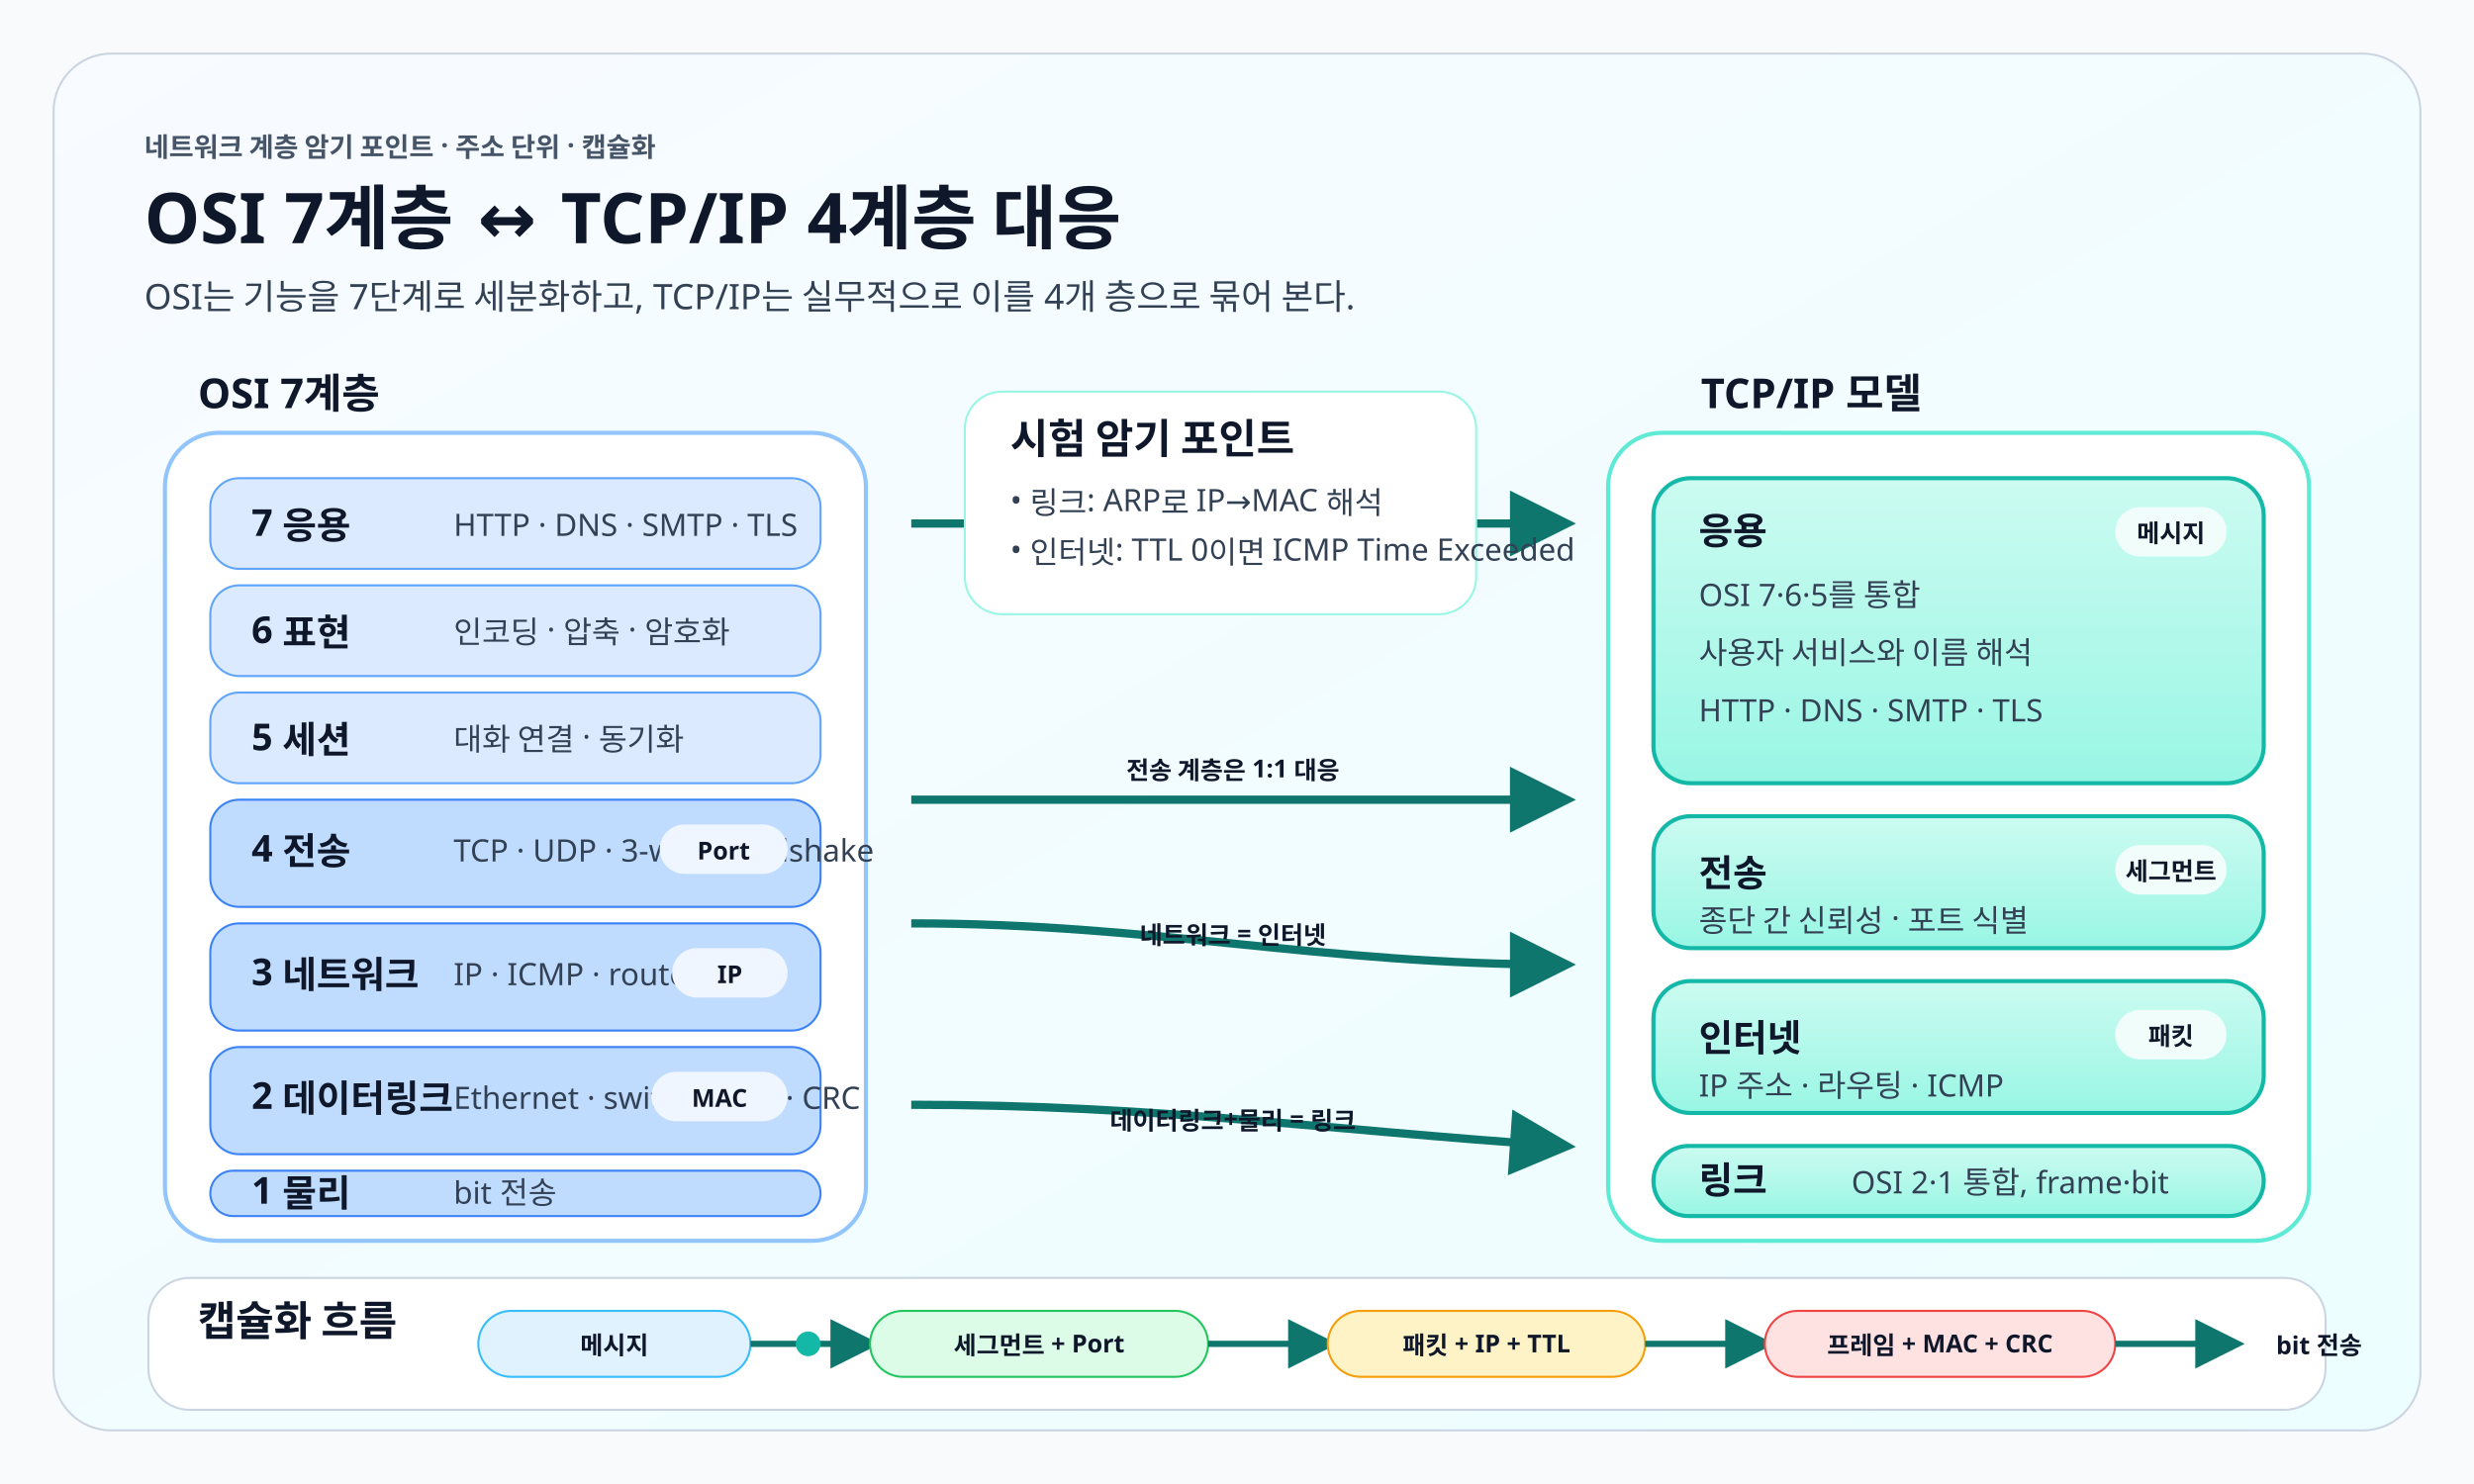
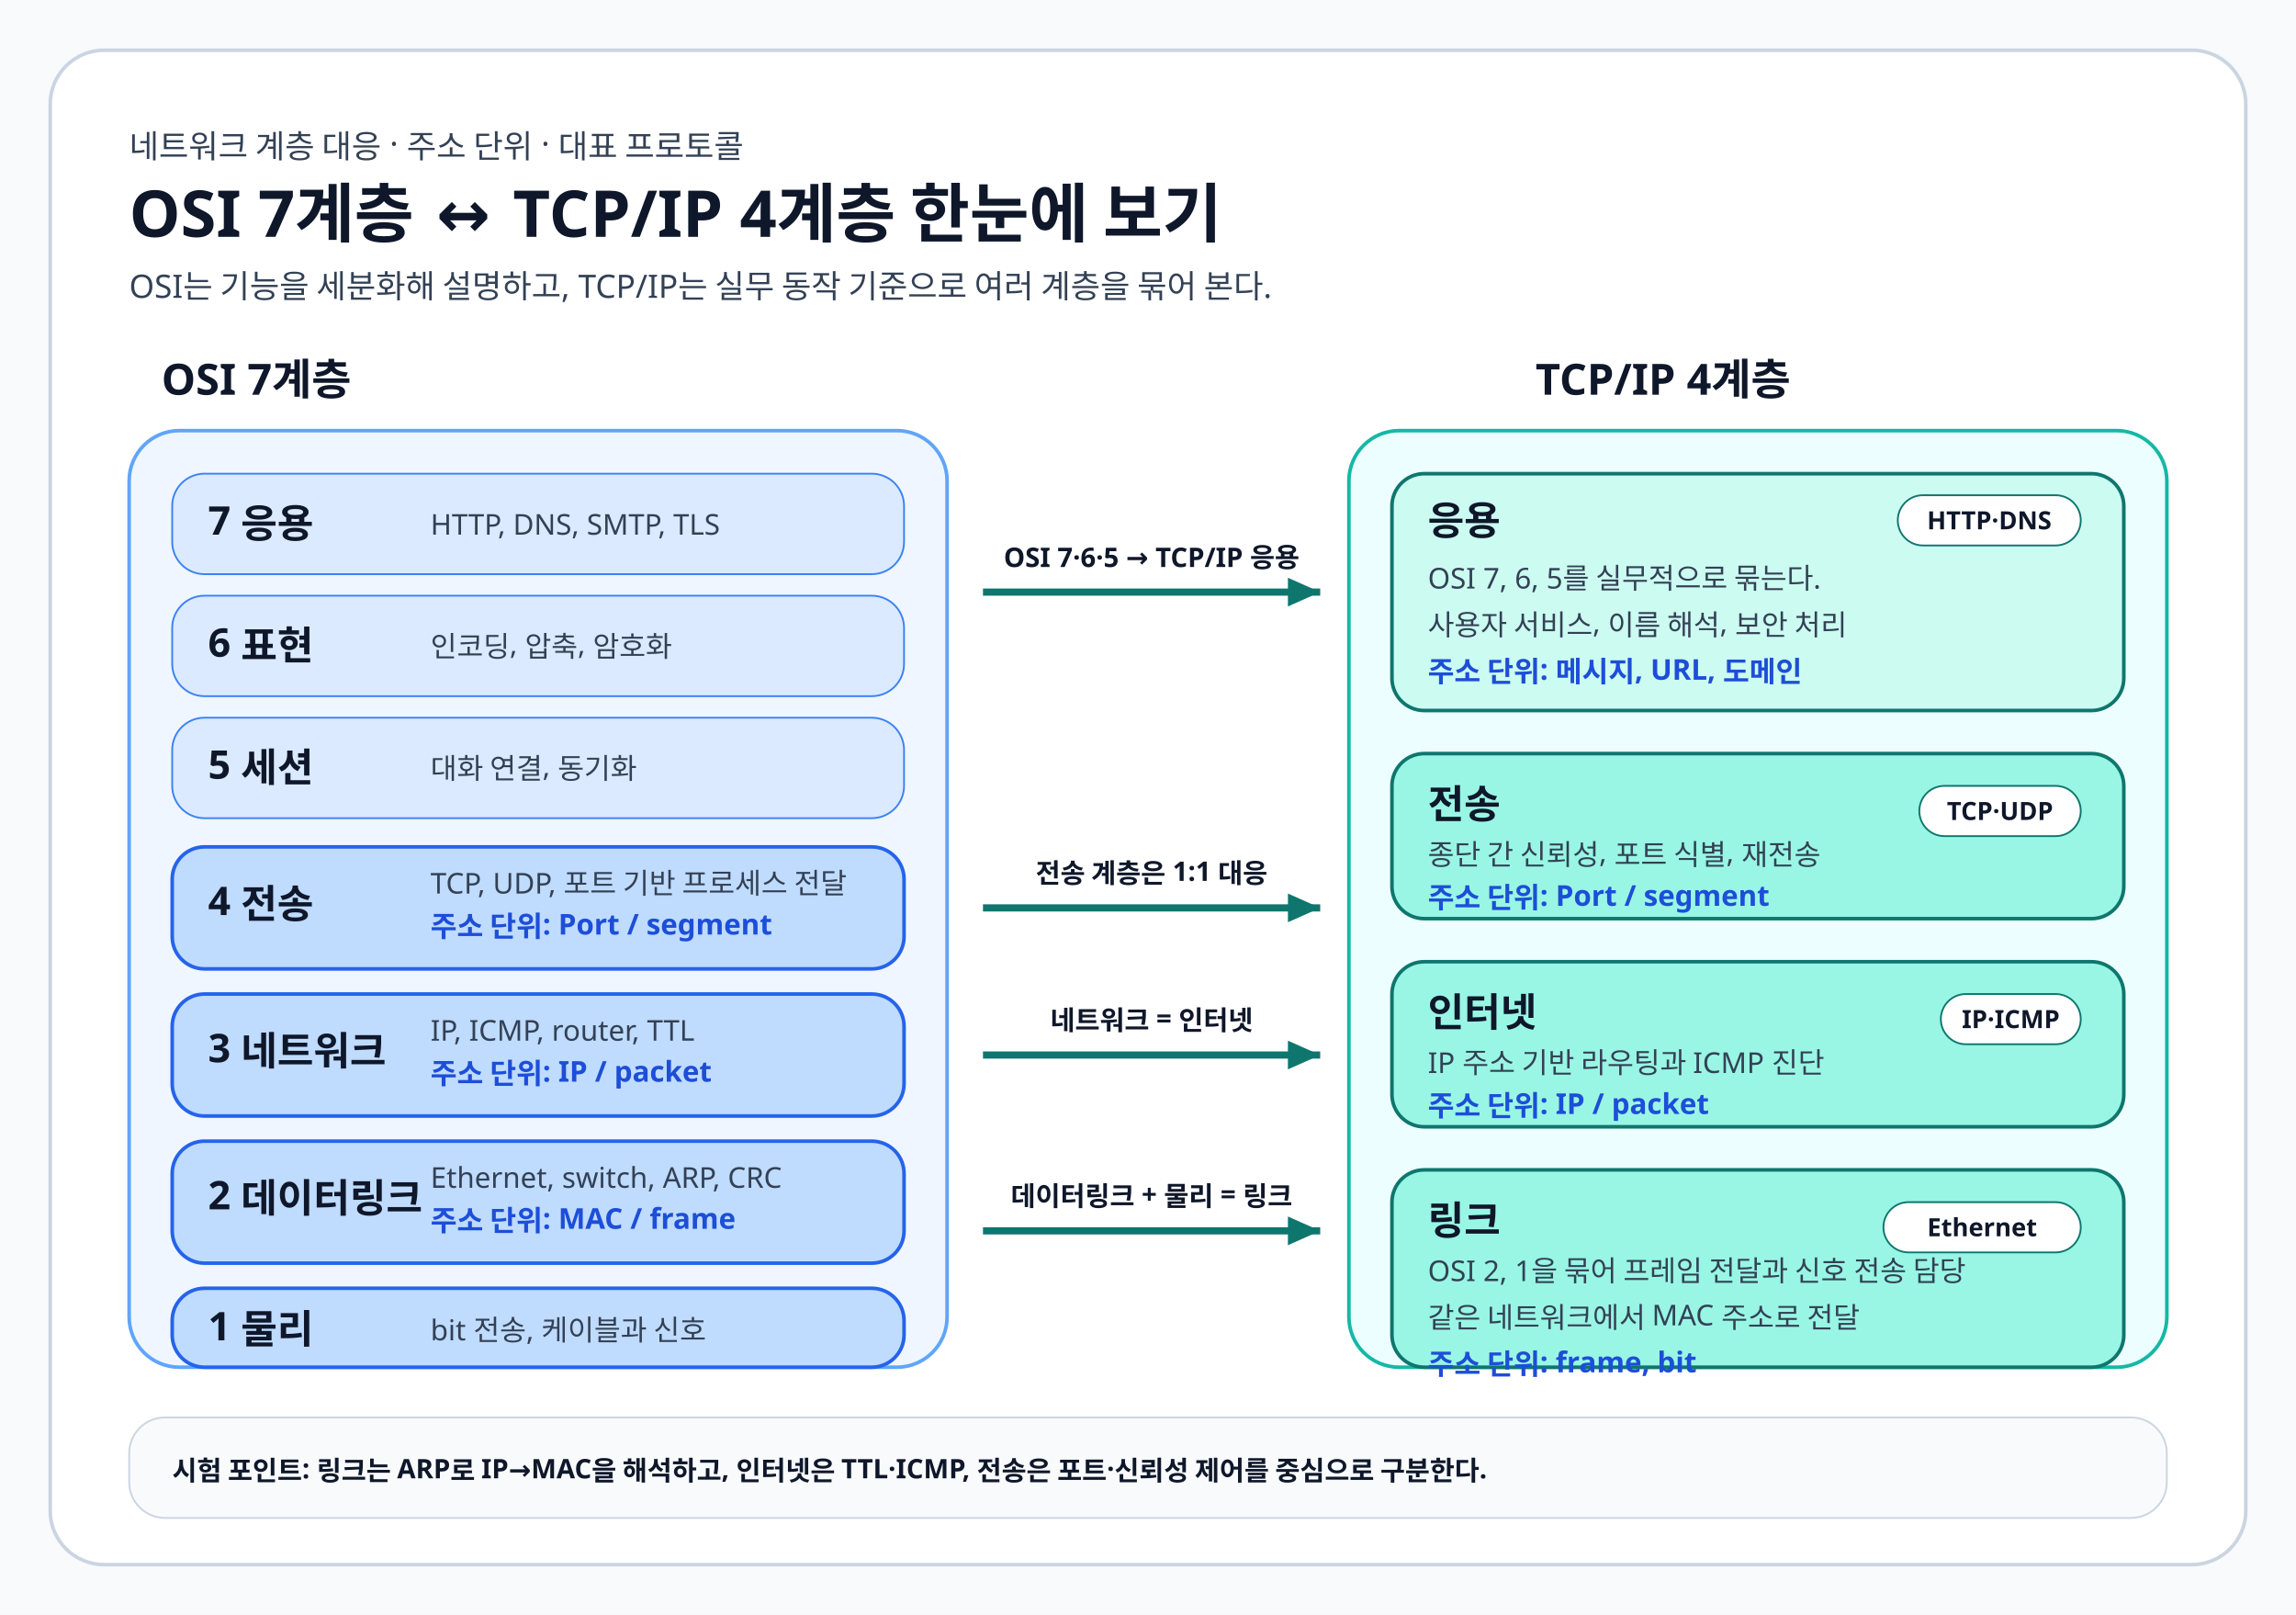
- <svg xmlns="http://www.w3.org/2000/svg" width="1200" height="720" viewBox="0 0 1200 720" role="img" aria-labelledby="title desc">
-   <defs>
-     <linearGradient id="bg" x1="0" y1="0" x2="1" y2="1">
-       <stop offset="0%" stop-color="#f8fbff" />
-       <stop offset="100%" stop-color="#ecfeff" />
-     </linearGradient>
-     <linearGradient id="osiGrad" x1="0" y1="0" x2="0" y2="1">
-       <stop offset="0%" stop-color="#dbeafe" />
-       <stop offset="100%" stop-color="#bfdbfe" />
-     </linearGradient>
-     <linearGradient id="tcpGrad" x1="0" y1="0" x2="0" y2="1">
-       <stop offset="0%" stop-color="#ccfbf1" />
-       <stop offset="100%" stop-color="#99f6e4" />
-     </linearGradient>
-     <marker id="arrow" viewBox="0 0 10 10" refX="8" refY="5" markerWidth="8" markerHeight="8" orient="auto-start-reverse">
-       <path d="M 0 0 L 10 5 L 0 10 z" fill="#0f766e" />
-     </marker>
-     <style>
-       .title { font: 700 34px 'Pretendard','Noto Sans KR',sans-serif; fill: #0f172a; }
-       .subtitle { font: 500 17px 'Pretendard','Noto Sans KR',sans-serif; fill: #334155; }
-       .section { font: 700 20px 'Pretendard','Noto Sans KR',sans-serif; fill: #0f172a; }
-       .layer { font: 700 18px 'Pretendard','Noto Sans KR',sans-serif; fill: #0f172a; }
-       .body { font: 500 15px 'Pretendard','Noto Sans KR',sans-serif; fill: #334155; }
-       .small { font: 600 13px 'Pretendard','Noto Sans KR',sans-serif; fill: #475569; }
-       .mini { font: 700 12px 'Pretendard','Noto Sans KR',sans-serif; fill: #0f172a; }
-       .chip { font: 700 12px 'Pretendard','Noto Sans KR',sans-serif; fill: #0f172a; }
-     </style>
-   </defs>
-   <rect width="1200" height="720" fill="#f8fafc" />
-   <rect x="26" y="26" width="1148" height="668" rx="28" fill="url(#bg)" stroke="#cbd5e1" />
-   <text class="small" x="70" y="76">네트워크 계층 암기 포인트 · 주소 단위 · 캡슐화</text>
-   <text class="title" x="70" y="118">OSI 7계층 ↔ TCP/IP 4계층 대응</text>
-   <text class="subtitle" x="70" y="150">OSI는 기능을 7단계로 세분화하고, TCP/IP는 실무적으로 이를 4개 층으로 묶어 본다.</text>
-   <text class="section" x="96" y="198">OSI 7계층</text>
-   <text class="section" x="825" y="198">TCP/IP 모델</text>
-   <g transform="translate(80 210)">
-     <rect x="0" y="0" width="340" height="392" rx="26" fill="#ffffff" stroke="#93c5fd" stroke-width="2" />
+ <svg xmlns="http://www.w3.org/2000/svg" width="1280" height="900" viewBox="0 0 1280 900" role="img" aria-labelledby="title desc">
+   <style>
+     .title { font: 700 36px 'Pretendard','Noto Sans KR',sans-serif; fill: #0f172a; }
+     .subtitle { font: 500 18px 'Pretendard','Noto Sans KR',sans-serif; fill: #334155; }
+     .section { font: 700 24px 'Pretendard','Noto Sans KR',sans-serif; fill: #0f172a; }
+     .layer { font: 700 22px 'Pretendard','Noto Sans KR',sans-serif; fill: #0f172a; }
+     .label { font: 700 16px 'Pretendard','Noto Sans KR',sans-serif; fill: #1d4ed8; }
+     .body { font: 500 16px 'Pretendard','Noto Sans KR',sans-serif; fill: #334155; }
+     .note { font: 600 15px 'Pretendard','Noto Sans KR',sans-serif; fill: #0f172a; }
+     .chip { font: 700 14px 'Pretendard','Noto Sans KR',sans-serif; fill: #0f172a; }
+   </style>
+   <rect width="1280" height="900" fill="#f8fafc" />
+   <rect x="28" y="28" width="1224" height="844" rx="30" fill="#ffffff" stroke="#cbd5e1" stroke-width="2" />
+   <text class="subtitle" x="72" y="88">네트워크 계층 대응 · 주소 단위 · 대표 프로토콜</text>
+   <text class="title" x="72" y="132">OSI 7계층 ↔ TCP/IP 4계층 한눈에 보기</text>
+   <text class="subtitle" x="72" y="166">OSI는 기능을 세분화해 설명하고, TCP/IP는 실무 동작 기준으로 여러 계층을 묶어 본다.</text>
+   <text class="section" x="90" y="220">OSI 7계층</text>
+   <text class="section" x="856" y="220">TCP/IP 4계층</text>
+   <g transform="translate(72 240)">
+     <rect x="0" y="0" width="456" height="522" rx="28" fill="#eff6ff" stroke="#60a5fa" stroke-width="2" />
    <g>
-       <rect x="22" y="22" width="296" height="44" rx="14" fill="#dbeafe" stroke="#60a5fa" />
-       <text class="layer" x="42" y="50">7 응용</text>
-       <text class="body" x="140" y="50">HTTP · DNS · SMTP · TLS</text>
-       <rect x="22" y="74" width="296" height="44" rx="14" fill="#dbeafe" stroke="#60a5fa" />
-       <text class="layer" x="42" y="102">6 표현</text>
-       <text class="body" x="140" y="102">인코딩 · 압축 · 암호화</text>
-       <rect x="22" y="126" width="296" height="44" rx="14" fill="#dbeafe" stroke="#60a5fa" />
-       <text class="layer" x="42" y="154">5 세션</text>
-       <text class="body" x="140" y="154">대화 연결 · 동기화</text>
-       <rect x="22" y="178" width="296" height="52" rx="14" fill="#bfdbfe" stroke="#3b82f6" />
-       <text class="layer" x="42" y="208">4 전송</text>
-       <text class="body" x="140" y="208">TCP · UDP · 3-way handshake</text>
-       <rect x="240" y="190" width="62" height="24" rx="12" fill="#eff6ff" />
-       <text class="chip" x="271" y="207" text-anchor="middle">Port</text>
-       <rect x="22" y="238" width="296" height="52" rx="14" fill="#bfdbfe" stroke="#3b82f6" />
-       <text class="layer" x="42" y="268">3 네트워크</text>
-       <text class="body" x="140" y="268">IP · ICMP · router · TTL</text>
-       <rect x="246" y="250" width="56" height="24" rx="12" fill="#eff6ff" />
-       <text class="chip" x="274" y="267" text-anchor="middle">IP</text>
-       <rect x="22" y="298" width="296" height="52" rx="14" fill="#bfdbfe" stroke="#3b82f6" />
-       <text class="layer" x="42" y="328">2 데이터링크</text>
-       <text class="body" x="140" y="328">Ethernet · switch · ARP · CRC</text>
-       <rect x="236" y="310" width="66" height="24" rx="12" fill="#eff6ff" />
-       <text class="chip" x="269" y="327" text-anchor="middle">MAC</text>
-       <rect x="22" y="358" width="296" height="22" rx="11" fill="#bfdbfe" stroke="#3b82f6" />
-       <text class="layer" x="42" y="374">1 물리</text>
-       <text class="body" x="140" y="374">bit 전송</text>
+       <rect x="24" y="24" width="408" height="56" rx="18" fill="#dbeafe" stroke="#3b82f6" />
+       <text class="layer" x="44" y="58">7 응용</text>
+       <text class="body" x="168" y="58">HTTP, DNS, SMTP, TLS</text>
+     </g>
+     <g>
+       <rect x="24" y="92" width="408" height="56" rx="18" fill="#dbeafe" stroke="#3b82f6" />
+       <text class="layer" x="44" y="126">6 표현</text>
+       <text class="body" x="168" y="126">인코딩, 압축, 암호화</text>
+     </g>
+     <g>
+       <rect x="24" y="160" width="408" height="56" rx="18" fill="#dbeafe" stroke="#3b82f6" />
+       <text class="layer" x="44" y="194">5 세션</text>
+       <text class="body" x="168" y="194">대화 연결, 동기화</text>
+     </g>
+     <g>
+       <rect x="24" y="232" width="408" height="68" rx="18" fill="#bfdbfe" stroke="#2563eb" stroke-width="2" />
+       <text class="layer" x="44" y="270">4 전송</text>
+       <text class="body" x="168" y="258">TCP, UDP, 포트 기반 프로세스 전달</text>
+       <text class="label" x="168" y="282">주소 단위: Port / segment</text>
+     </g>
+     <g>
+       <rect x="24" y="314" width="408" height="68" rx="18" fill="#bfdbfe" stroke="#2563eb" stroke-width="2" />
+       <text class="layer" x="44" y="352">3 네트워크</text>
+       <text class="body" x="168" y="340">IP, ICMP, router, TTL</text>
+       <text class="label" x="168" y="364">주소 단위: IP / packet</text>
+     </g>
+     <g>
+       <rect x="24" y="396" width="408" height="68" rx="18" fill="#bfdbfe" stroke="#2563eb" stroke-width="2" />
+       <text class="layer" x="44" y="434">2 데이터링크</text>
+       <text class="body" x="168" y="422">Ethernet, switch, ARP, CRC</text>
+       <text class="label" x="168" y="446">주소 단위: MAC / frame</text>
+     </g>
+     <g>
+       <rect x="24" y="478" width="408" height="44" rx="18" fill="#bfdbfe" stroke="#2563eb" stroke-width="2" />
+       <text class="layer" x="44" y="507">1 물리</text>
+       <text class="body" x="168" y="507">bit 전송, 케이블과 신호</text>
    </g>
  </g>
-   <g transform="translate(780 210)">
-     <rect x="0" y="0" width="340" height="392" rx="26" fill="#ffffff" stroke="#5eead4" stroke-width="2" />
-     <rect x="22" y="22" width="296" height="148" rx="18" fill="url(#tcpGrad)" stroke="#14b8a6" stroke-width="2" />
-     <text class="layer" x="44" y="54">응용</text>
-     <text class="body" x="44" y="84">OSI 7·6·5를 통합</text>
-     <text class="body" x="44" y="112">사용자 서비스와 이름 해석</text>
-     <text class="body" x="44" y="140">HTTP · DNS · SMTP · TLS</text>
-     <rect x="246" y="36" width="54" height="24" rx="12" fill="#f0fdfa" />
-     <text class="chip" x="273" y="53" text-anchor="middle">메시지</text>
-     <rect x="22" y="186" width="296" height="64" rx="18" fill="url(#tcpGrad)" stroke="#14b8a6" stroke-width="2" />
-     <text class="layer" x="44" y="220">전송</text>
-     <text class="body" x="44" y="242">종단 간 신뢰성 · 포트 식별</text>
-     <rect x="246" y="200" width="54" height="24" rx="12" fill="#f0fdfa" />
-     <text class="chip" x="273" y="217" text-anchor="middle">세그먼트</text>
-     <rect x="22" y="266" width="296" height="64" rx="18" fill="url(#tcpGrad)" stroke="#14b8a6" stroke-width="2" />
-     <text class="layer" x="44" y="300">인터넷</text>
-     <text class="body" x="44" y="322">IP 주소 · 라우팅 · ICMP</text>
-     <rect x="246" y="280" width="54" height="24" rx="12" fill="#f0fdfa" />
-     <text class="chip" x="273" y="297" text-anchor="middle">패킷</text>
-     <rect x="22" y="346" width="296" height="34" rx="17" fill="url(#tcpGrad)" stroke="#14b8a6" stroke-width="2" />
-     <text class="layer" x="44" y="369">링크</text>
-     <text class="body" x="118" y="369">OSI 2·1 통합, frame·bit</text>
+   <g transform="translate(752 240)">
+     <rect x="0" y="0" width="456" height="522" rx="28" fill="#ecfeff" stroke="#14b8a6" stroke-width="2" />
+     <g>
+       <rect x="24" y="24" width="408" height="132" rx="18" fill="#ccfbf1" stroke="#0f766e" stroke-width="2" />
+       <text class="layer" x="44" y="58">응용</text>
+       <text class="body" x="44" y="88">OSI 7, 6, 5를 실무적으로 묶는다.</text>
+       <text class="body" x="44" y="114">사용자 서비스, 이름 해석, 보안 처리</text>
+       <text class="label" x="44" y="140">주소 단위: 메시지, URL, 도메인</text>
+       <rect x="306" y="36" width="102" height="28" rx="14" fill="#ffffff" stroke="#0f766e" />
+       <text class="chip" x="357" y="55" text-anchor="middle">HTTP·DNS</text>
+     </g>
+     <g>
+       <rect x="24" y="180" width="408" height="92" rx="18" fill="#99f6e4" stroke="#0f766e" stroke-width="2" />
+       <text class="layer" x="44" y="216">전송</text>
+       <text class="body" x="44" y="242">종단 간 신뢰성, 포트 식별, 재전송</text>
+       <text class="label" x="44" y="266">주소 단위: Port / segment</text>
+       <rect x="318" y="198" width="90" height="28" rx="14" fill="#ffffff" stroke="#0f766e" />
+       <text class="chip" x="363" y="217" text-anchor="middle">TCP·UDP</text>
+     </g>
+     <g>
+       <rect x="24" y="296" width="408" height="92" rx="18" fill="#99f6e4" stroke="#0f766e" stroke-width="2" />
+       <text class="layer" x="44" y="332">인터넷</text>
+       <text class="body" x="44" y="358">IP 주소 기반 라우팅과 ICMP 진단</text>
+       <text class="label" x="44" y="382">주소 단위: IP / packet</text>
+       <rect x="330" y="314" width="78" height="28" rx="14" fill="#ffffff" stroke="#0f766e" />
+       <text class="chip" x="369" y="333" text-anchor="middle">IP·ICMP</text>
+     </g>
+     <g>
+       <rect x="24" y="412" width="408" height="110" rx="18" fill="#99f6e4" stroke="#0f766e" stroke-width="2" />
+       <text class="layer" x="44" y="448">링크</text>
+       <text class="body" x="44" y="474">OSI 2, 1을 묶어 프레임 전달과 신호 전송 담당</text>
+       <text class="body" x="44" y="500">같은 네트워크에서 MAC 주소로 전달</text>
+       <text class="label" x="44" y="526">주소 단위: frame, bit</text>
+       <rect x="298" y="430" width="110" height="28" rx="14" fill="#ffffff" stroke="#0f766e" />
+       <text class="chip" x="353" y="449" text-anchor="middle">Ethernet</text>
+     </g>
  </g>
  <g>
-     <path d="M 442 254 C 560 254, 640 254, 758 254" fill="none" stroke="#0f766e" stroke-width="4" marker-end="url(#arrow)" />
-     <path d="M 442 388 C 560 388, 640 388, 758 388" fill="none" stroke="#0f766e" stroke-width="4" marker-end="url(#arrow)" />
-     <path d="M 442 448 C 560 448, 640 468, 758 468" fill="none" stroke="#0f766e" stroke-width="4" marker-end="url(#arrow)" />
-     <path d="M 442 536 C 560 536, 640 548, 758 556" fill="none" stroke="#0f766e" stroke-width="4" marker-end="url(#arrow)" />
-     <text class="mini" x="598" y="245" text-anchor="middle">세션·표현·응용이 하나로</text>
-     <text class="mini" x="598" y="378" text-anchor="middle">전송 계층은 1:1 대응</text>
-     <text class="mini" x="598" y="458" text-anchor="middle">네트워크 = 인터넷</text>
-     <text class="mini" x="598" y="548" text-anchor="middle">데이터링크+물리 = 링크</text>
+     <line x1="548" y1="330" x2="736" y2="330" stroke="#0f766e" stroke-width="4" />
+     <polygon points="736,330 718,322 718,338" fill="#0f766e" />
+     <text class="note" x="642" y="316" text-anchor="middle">OSI 7·6·5 → TCP/IP 응용</text>
+     <line x1="548" y1="506" x2="736" y2="506" stroke="#0f766e" stroke-width="4" />
+     <polygon points="736,506 718,498 718,514" fill="#0f766e" />
+     <text class="note" x="642" y="492" text-anchor="middle">전송 계층은 1:1 대응</text>
+     <line x1="548" y1="588" x2="736" y2="588" stroke="#0f766e" stroke-width="4" />
+     <polygon points="736,588 718,580 718,596" fill="#0f766e" />
+     <text class="note" x="642" y="574" text-anchor="middle">네트워크 = 인터넷</text>
+     <line x1="548" y1="686" x2="736" y2="686" stroke="#0f766e" stroke-width="4" />
+     <polygon points="736,686 718,678 718,694" fill="#0f766e" />
+     <text class="note" x="642" y="672" text-anchor="middle">데이터링크 + 물리 = 링크</text>
  </g>
-   <g transform="translate(72 620)">
-     <rect x="0" y="0" width="1056" height="64" rx="20" fill="#ffffff" stroke="#cbd5e1" />
-     <text class="section" x="24" y="28">캡슐화 흐름</text>
-     <rect x="160" y="16" width="132" height="32" rx="16" fill="#e0f2fe" stroke="#38bdf8" />
-     <text class="mini" x="226" y="37" text-anchor="middle">메시지</text>
-     <path d="M 292 32 H 350" fill="none" stroke="#0f766e" stroke-width="3" marker-end="url(#arrow)" />
-     <rect x="350" y="16" width="164" height="32" rx="16" fill="#dcfce7" stroke="#22c55e" />
-     <text class="mini" x="432" y="37" text-anchor="middle">세그먼트 + Port</text>
-     <path d="M 514 32 H 572" fill="none" stroke="#0f766e" stroke-width="3" marker-end="url(#arrow)" />
-     <rect x="572" y="16" width="154" height="32" rx="16" fill="#fef3c7" stroke="#f59e0b" />
-     <text class="mini" x="649" y="37" text-anchor="middle">패킷 + IP + TTL</text>
-     <path d="M 726 32 H 784" fill="none" stroke="#0f766e" stroke-width="3" marker-end="url(#arrow)" />
-     <rect x="784" y="16" width="170" height="32" rx="16" fill="#fee2e2" stroke="#ef4444" />
-     <text class="mini" x="869" y="37" text-anchor="middle">프레임 + MAC + CRC</text>
-     <path d="M 954 32 H 1012" fill="none" stroke="#0f766e" stroke-width="3" marker-end="url(#arrow)" />
-     <text class="mini" x="1032" y="37">bit 전송</text>
-     <circle cx="320" cy="32" r="6" fill="#14b8a6">
-       <animate attributeName="cx" values="320;1002;320" dur="7s" repeatCount="indefinite" />
-     </circle>
-   </g>
-   <g>
-     <rect x="468" y="190" width="248" height="108" rx="18" fill="#ffffff" stroke="#99f6e4" />
-     <text class="section" x="490" y="220">시험 암기 포인트</text>
-     <text class="body" x="490" y="248">• 링크: ARP로 IP→MAC 해석</text>
-     <text class="body" x="490" y="272">• 인터넷: TTL 0이면 ICMP Time Exceeded</text>
+   <g transform="translate(72 790)">
+     <rect x="0" y="0" width="1136" height="56" rx="20" fill="#f8fafc" stroke="#cbd5e1" />
+     <text class="note" x="24" y="35">시험 포인트: 링크는 ARP로 IP→MAC을 해석하고, 인터넷은 TTL·ICMP, 전송은 포트·신뢰성 제어를 중심으로 구분한다.</text>
  </g>
</svg>
